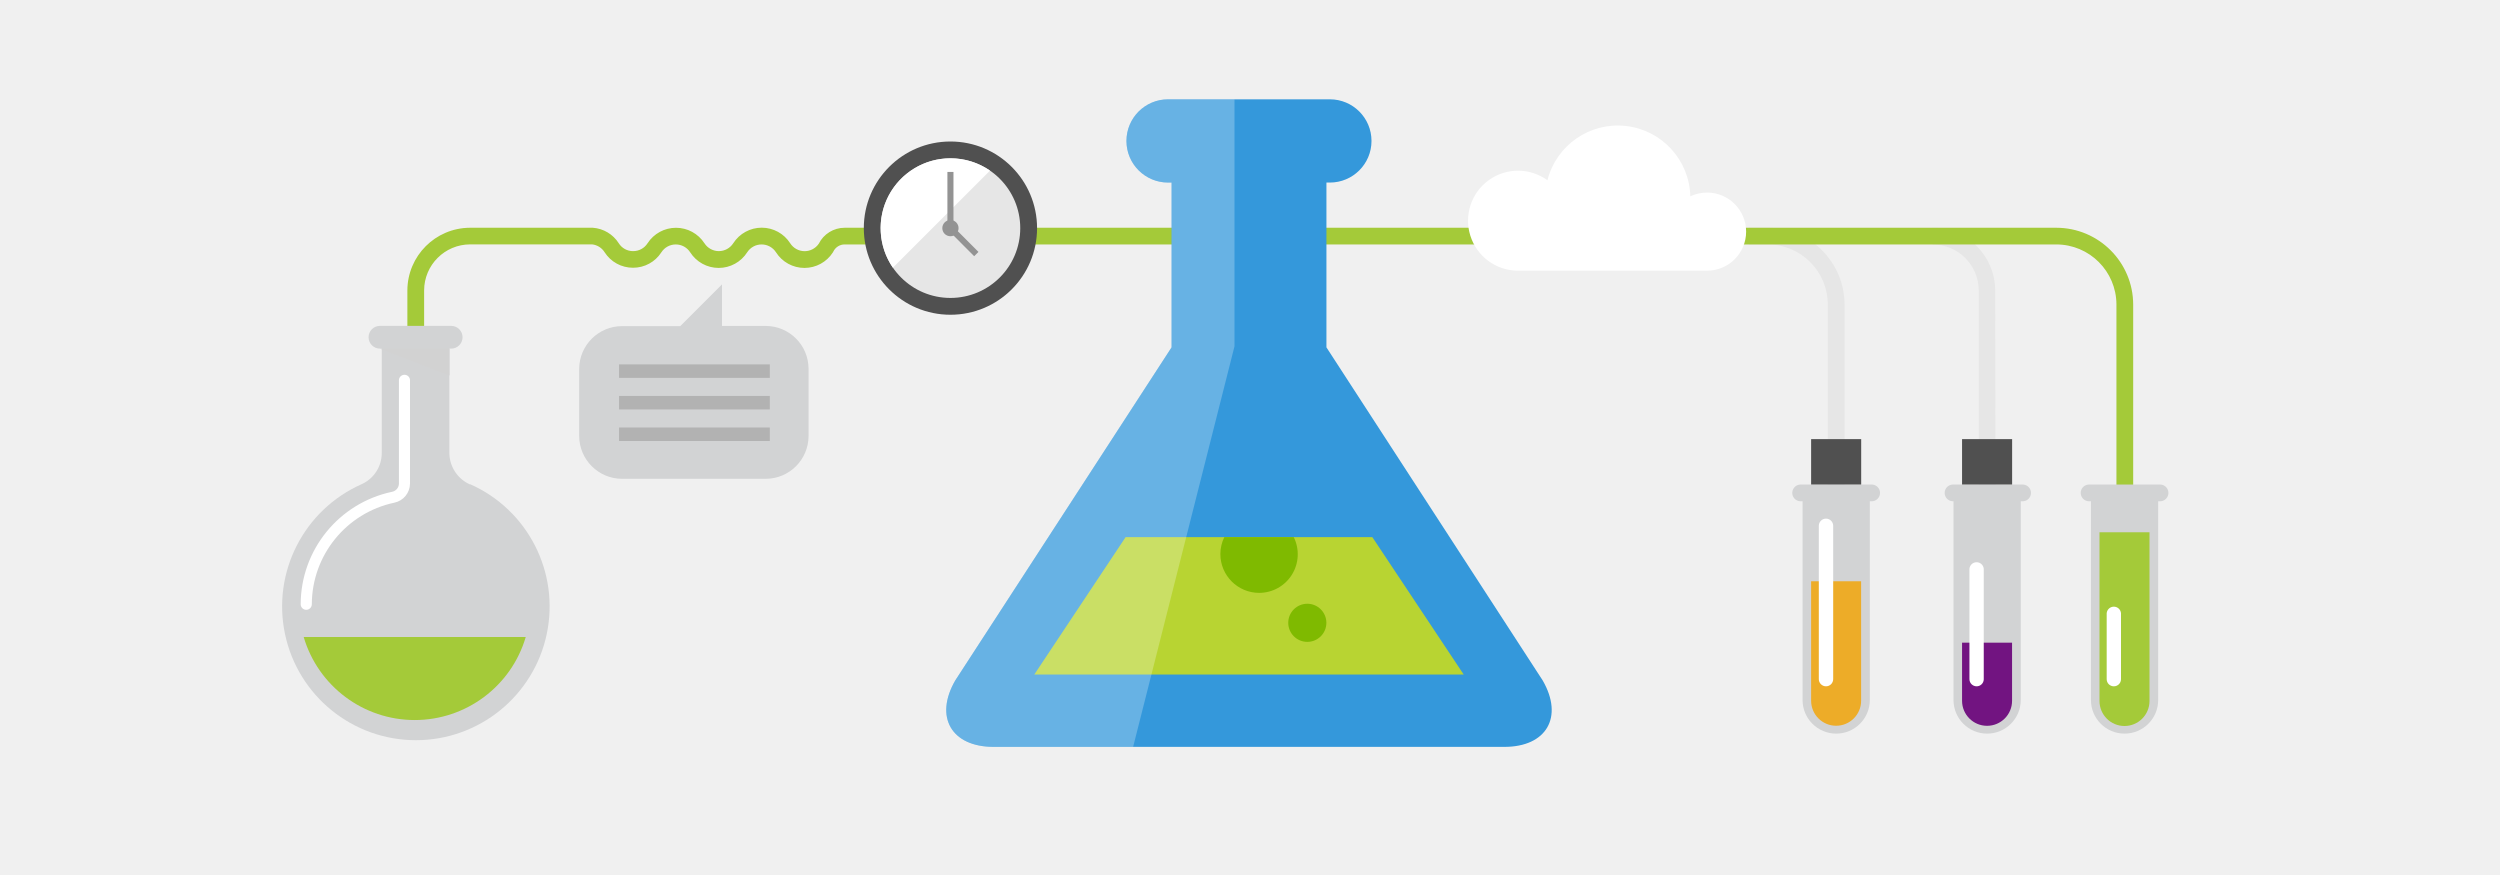
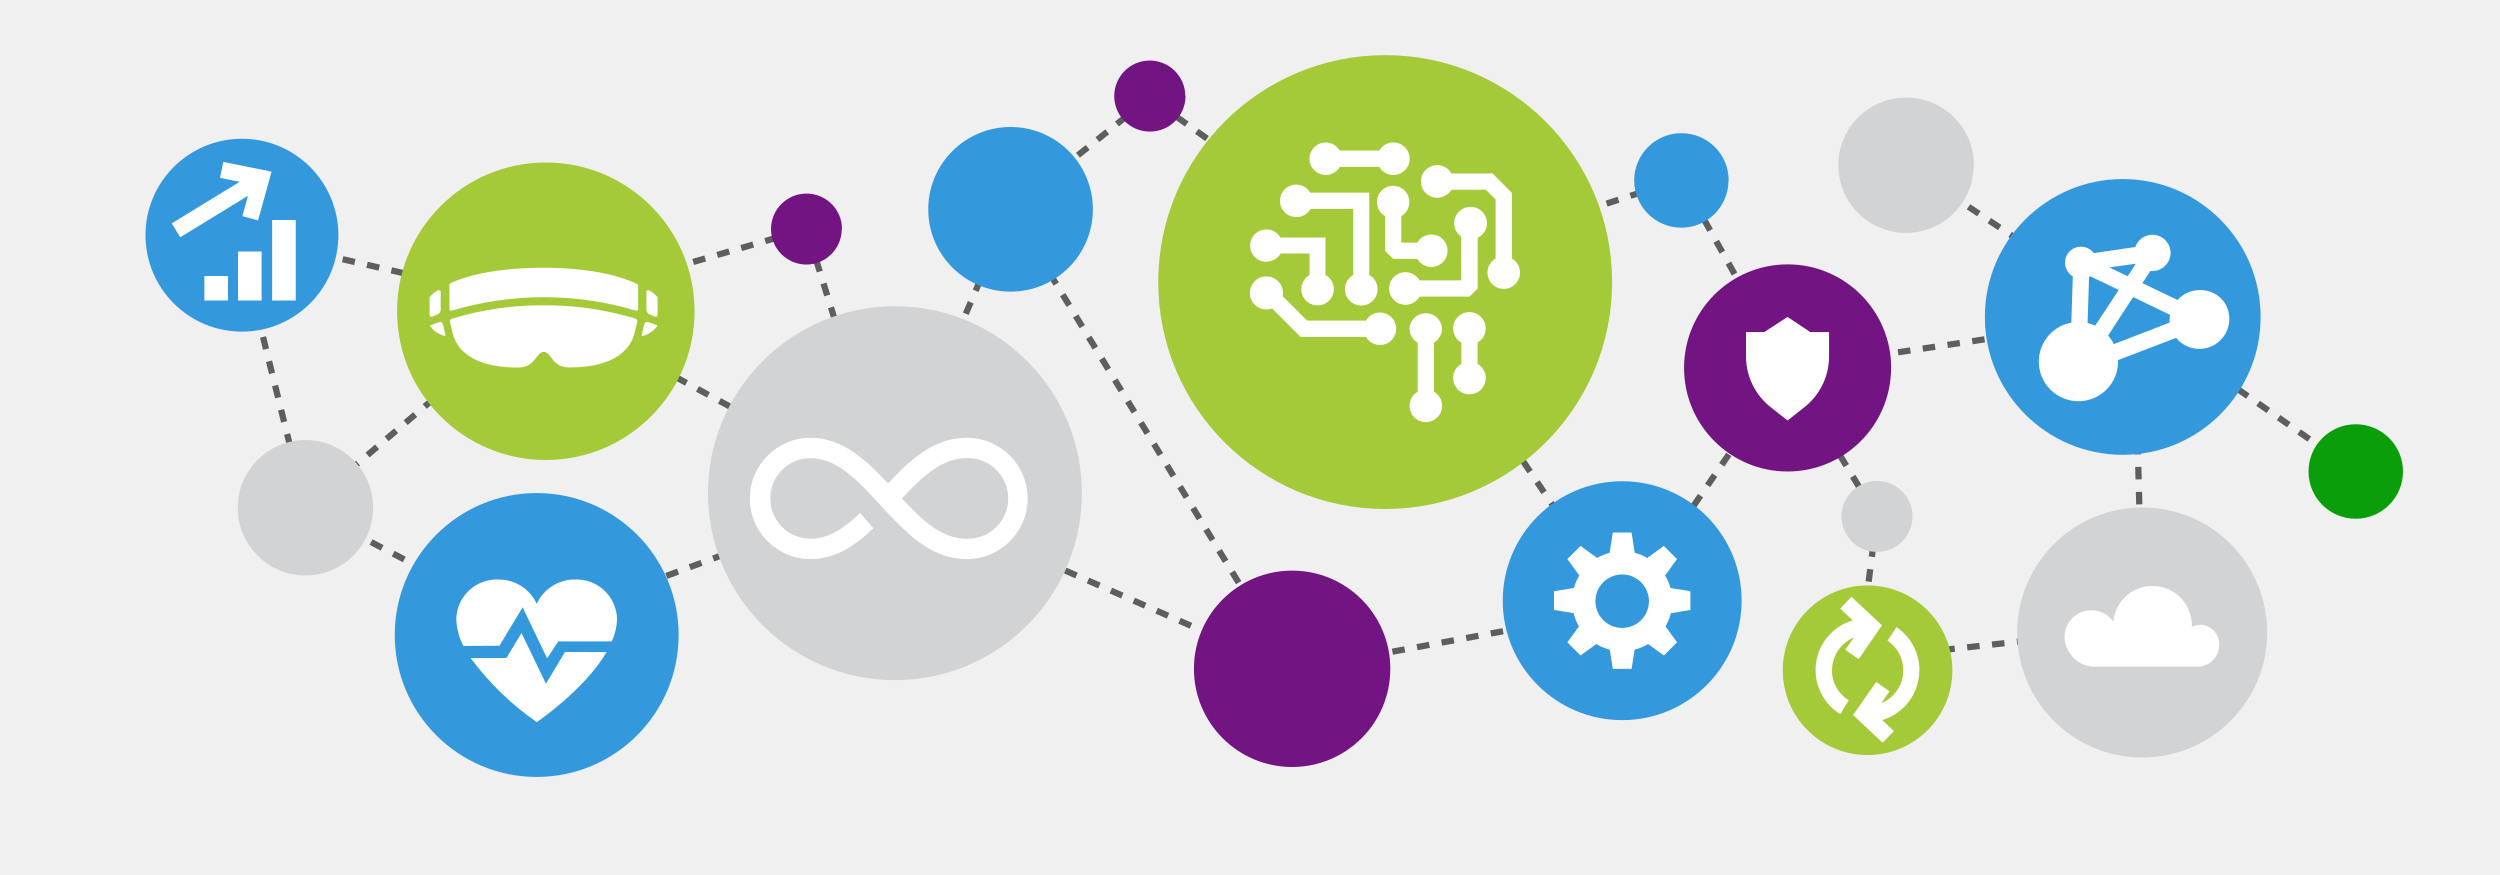
<svg xmlns="http://www.w3.org/2000/svg" id="Layer_1" data-name="Layer 1" viewBox="0 0 400 140">
  <defs>
-     <style>.cls-1{fill:#e6e6e6;}.cls-2{fill:#a4ca39;}.cls-3{fill:#d2d3d4;}.cls-4{fill:#edac28;}.cls-5{fill:#505050;}.cls-6{fill:#721481;}.cls-15,.cls-7{fill:#fff;}.cls-8{fill:#d2d2d2;}.cls-9{fill:#939393;}.cls-10{fill:none;stroke:#939393;stroke-miterlimit:10;stroke-width:0.97px;}.cls-11{fill:#b2b2b2;}.cls-12{fill:#3498db;}.cls-13{fill:#b8d432;}.cls-14{fill:#7fba00;}.cls-15{opacity:0.25;isolation:isolate;}</style>
+     <style>.cls-1{fill:none;stroke:#5d5f5e;stroke-miterlimit:10;stroke-dasharray:2 2;}.cls-2{fill:#3498dc;}.cls-3{fill:#0b9e0b;}.cls-4{fill:#d2d3d4;}.cls-5{fill:#721481;}.cls-6{fill:#fff;}.cls-7{fill:#a4ca39;}</style>
  </defs>
-   <path class="cls-1" d="M295.13,80.61h-2.68V48.73a9.63,9.63,0,0,0-9.63-9.62h-3V36.43h3a12.33,12.33,0,0,1,12.31,12.3Z" />
-   <path class="cls-1" d="M319.28,78.93H316.6V46.49a7.38,7.38,0,0,0-7.37-7.37V36.44a10.06,10.06,0,0,1,10,10.05Z" />
-   <path class="cls-2" d="M67.86,101.35H65.18V46.49a10.06,10.06,0,0,1,10-10.05H94.84A5.36,5.36,0,0,1,99,38.92a2.68,2.68,0,0,0,2.3,1.26,2.71,2.71,0,0,0,2.31-1.26v0a5.42,5.42,0,0,1,9.1,0,2.74,2.74,0,0,0,4.61,0,5.41,5.41,0,0,1,9.11,0A2.74,2.74,0,0,0,131,39a4.64,4.64,0,0,1,4.14-2.56H329a12.32,12.32,0,0,1,12.31,12.3V88.26h-2.68V48.73A9.63,9.63,0,0,0,329,39.11H135.12a2,2,0,0,0-1.77,1.11l-.08.15a5.4,5.4,0,0,1-9.11,0,2.74,2.74,0,0,0-4.61,0,5.41,5.41,0,0,1-9.12,0,2.74,2.74,0,0,0-4.61,0l0,0a5.37,5.37,0,0,1-4.54,2.47h0a5.38,5.38,0,0,1-4.55-2.49,2.7,2.7,0,0,0-2-1.25H75.23a7.38,7.38,0,0,0-7.37,7.37Z" />
-   <path class="cls-3" d="M299.35,77.53H288.22a1.34,1.34,0,1,0,0,2.67h.19V112a5.38,5.38,0,1,0,10.76,0V80.2h.18a1.34,1.34,0,1,0,0-2.67Z" />
-   <path class="cls-4" d="M289.78,93h8a0,0,0,0,1,0,0v19.12a4,4,0,0,1-4,4h0a4,4,0,0,1-4-4V93A0,0,0,0,1,289.78,93Z" />
-   <rect class="cls-5" x="289.78" y="70.26" width="8.01" height="7.26" />
-   <path class="cls-3" d="M323.5,77.53H312.37a1.34,1.34,0,0,0,0,2.67h.19V112a5.38,5.38,0,1,0,10.76,0V80.2h.18a1.34,1.34,0,1,0,0-2.67Z" />
-   <path class="cls-6" d="M313.93,102.83h8a0,0,0,0,1,0,0v9.3a4,4,0,0,1-4,4h0a4,4,0,0,1-4-4v-9.3a0,0,0,0,1,0,0Z" />
-   <rect class="cls-5" x="313.93" y="70.26" width="8.01" height="7.26" />
-   <path class="cls-3" d="M345.49,77.53H334.37a1.34,1.34,0,1,0,0,2.67h.18V112a5.38,5.38,0,0,0,5.38,5.38h0a5.38,5.38,0,0,0,5.38-5.38V80.2h.18a1.34,1.34,0,1,0,0-2.67Z" />
-   <path class="cls-2" d="M335.92,85.16h8a0,0,0,0,1,0,0v27a4,4,0,0,1-4,4h0a4,4,0,0,1-4-4v-27A0,0,0,0,1,335.92,85.16Z" />
-   <path class="cls-7" d="M273.13,30.81a6.3,6.3,0,0,0-2.68.6,11.61,11.61,0,0,0-22.86-2.57,8,8,0,1,0-4.82,14.47h30.36a6.25,6.25,0,0,0,0-12.5Z" />
-   <path class="cls-3" d="M75.22,77.52a5.55,5.55,0,0,1-3.32-5V55.78h.29a1.82,1.82,0,1,0,0-3.64H60.79a1.82,1.82,0,0,0,0,3.64h.29V72.47a5.46,5.46,0,0,1-3.22,5,21.4,21.4,0,1,0,17.36,0Z" />
-   <path class="cls-7" d="M49,97.57a.89.89,0,0,1-.89-.88,18.43,18.43,0,0,1,14.61-18,1.36,1.36,0,0,0,1.11-1.33V60.76a.89.89,0,0,1,1.77,0V77.38a3.14,3.14,0,0,1-2.51,3.05A16.67,16.67,0,0,0,49.89,96.69.89.89,0,0,1,49,97.57Z" />
-   <polygon class="cls-8" points="60.79 55.78 71.92 60.09 71.92 55.78 60.79 55.78" />
-   <path class="cls-2" d="M48.59,101.92a18.52,18.52,0,0,0,35.53,0Z" />
-   <path class="cls-7" d="M292.16,109.81a1.15,1.15,0,0,1-1.15-1.14V84.13a1.15,1.15,0,1,1,2.3,0v24.54A1.15,1.15,0,0,1,292.16,109.81Z" />
-   <path class="cls-7" d="M316.26,109.81a1.15,1.15,0,0,1-1.15-1.14V91a1.15,1.15,0,0,1,2.29,0v17.71A1.14,1.14,0,0,1,316.26,109.81Z" />
-   <path class="cls-7" d="M338.22,109.81a1.14,1.14,0,0,1-1.15-1.14V98.11a1.15,1.15,0,0,1,2.29,0v10.56A1.14,1.14,0,0,1,338.22,109.81Z" />
-   <circle class="cls-5" cx="152.07" cy="36.5" r="13.86" />
-   <circle class="cls-1" cx="152.07" cy="36.5" r="11.17" />
-   <path class="cls-7" d="M152.07,25.33a11.18,11.18,0,0,0-9.21,17.5L158.4,27.3A11.12,11.12,0,0,0,152.07,25.33Z" />
-   <circle class="cls-9" cx="152.07" cy="36.5" r="1.3" />
-   <line class="cls-10" x1="152.07" y1="27.51" x2="152.07" y2="36.5" />
-   <line class="cls-10" x1="152.07" y1="36.5" x2="156.21" y2="40.65" />
-   <path class="cls-3" d="M99.52,76.61h23a6.87,6.87,0,0,0,6.85-6.85V59a6.87,6.87,0,0,0-6.85-6.85h-7V45.5l-6.68,6.68H99.52A6.87,6.87,0,0,0,92.67,59V69.76A6.87,6.87,0,0,0,99.52,76.61Z" />
-   <rect class="cls-11" x="99.04" y="68.41" width="24.12" height="2.16" transform="translate(222.21 138.97) rotate(180)" />
-   <rect class="cls-11" x="99.04" y="63.36" width="24.12" height="2.16" transform="translate(222.21 128.87) rotate(180)" />
-   <rect class="cls-11" x="99.04" y="58.3" width="24.12" height="2.16" transform="translate(222.21 118.76) rotate(180)" />
-   <path class="cls-12" d="M246.83,108.87l-34.6-53.29V29.21h.55a6.66,6.66,0,1,0,0-13.32H186.89a6.66,6.66,0,1,0,0,13.32h.56V55.58l-34.61,53.29c-3.38,5.85-.61,10.63,6.14,10.63H240.7C247.45,119.5,250.21,114.72,246.83,108.87Z" />
-   <polygon class="cls-13" points="180.1 85.94 165.49 107.92 234.19 107.92 219.57 85.94 180.1 85.94" />
-   <path class="cls-14" d="M201.47,94.86A6.18,6.18,0,0,0,207,85.94H195.89a6.14,6.14,0,0,0-.63,2.71A6.21,6.21,0,0,0,201.47,94.86Z" />
-   <circle class="cls-14" cx="209.17" cy="99.65" r="3.05" />
-   <path class="cls-15" d="M152.84,108.87l34.61-53.29V29.21h-.56a6.66,6.66,0,1,1,0-13.32h10.63V55.41L181.3,119.5H159C152.23,119.5,149.46,114.72,152.84,108.87Z" />
+   <polyline class="cls-1" points="304.96 26.45 341.5 50.71 376.92 75.44" />
+   <polyline class="cls-1" points="259.64 97.45 286.01 59.01 269.03 28.65 221.64 44.21" />
+   <polygon class="cls-1" points="341.5 50.71 342.8 100.47 297.39 105.49 300.32 82.63 286.01 59.01 341.5 50.71" />
+   <polygon class="cls-1" points="87 48.85 142.23 78.89 129.04 36.65 87 48.85" />
+   <line class="cls-1" x1="161.69" y1="33.49" x2="206.75" y2="107.24" />
+   <polyline class="cls-1" points="142.23 78.89 85.06 100.17 48.87 81.24 38.04 37.63 87 48.85 48.87 81.24" />
+   <polyline class="cls-1" points="223.57 43.95 259.64 97.45 206.75 107.24 142.23 78.89 161.69 33.49 183.96 15.62 223.57 43.95" />
+   <path class="cls-2" d="M174.86,33.49a13.17,13.17,0,1,1-13.17-13.17,13.17,13.17,0,0,1,13.17,13.17h0" />
+   <path class="cls-2" d="M276.59,28.87A7.56,7.56,0,1,0,269,36.43h0a7.55,7.55,0,0,0,7.56-7.55h0" />
+   <path class="cls-3" d="M384.48,75.44A7.56,7.56,0,1,0,376.92,83h0a7.56,7.56,0,0,0,7.56-7.56h0" />
+   <path class="cls-4" d="M306,82.63a5.68,5.68,0,1,0-5.68,5.68A5.68,5.68,0,0,0,306,82.63h0" />
+   <path class="cls-4" d="M315.79,26.44A10.83,10.83,0,1,1,305,15.61h0a10.83,10.83,0,0,1,10.83,10.83h0" />
+   <path class="cls-4" d="M59.7,81.23A10.83,10.83,0,1,1,48.86,70.41h0A10.82,10.82,0,0,1,59.7,81.23h0" />
+   <path class="cls-5" d="M222.45,107a15.71,15.71,0,1,1-15.7-15.7h0a15.7,15.7,0,0,1,15.7,15.7h0" />
+   <path class="cls-5" d="M189.64,15.37A5.68,5.68,0,1,0,184,21.05h0a5.68,5.68,0,0,0,5.68-5.68" />
+   <path class="cls-5" d="M134.72,36.65A5.68,5.68,0,1,0,129,42.33h0a5.68,5.68,0,0,0,5.68-5.68" />
+   <path class="cls-4" d="M362.75,101.2a20,20,0,1,1-19.95-20,19.95,19.95,0,0,1,19.95,20h0" />
+   <path class="cls-6" d="M352.05,100a3.16,3.16,0,0,0-1.35.3c0-.1,0-.2,0-.3a6.3,6.3,0,0,0-12.57-.56,4.3,4.3,0,0,0-7,5l.06.07a4.74,4.74,0,0,0,3.45,2.15h17.36a3.54,3.54,0,0,0,3.08-3.64,3.14,3.14,0,0,0-3.08-3.07" />
+   <path class="cls-2" d="M54.14,37.63A15.43,15.43,0,1,0,38.71,53.06,15.43,15.43,0,0,0,54.14,37.63h0" />
+   <rect class="cls-6" x="32.7" y="44.16" width="3.78" height="3.92" />
+   <rect class="cls-6" x="38.08" y="40.24" width="3.78" height="7.84" />
+   <rect class="cls-6" x="43.54" y="35.2" width="3.78" height="12.88" />
+   <polygon class="cls-6" points="35.73 25.91 35.21 28.46 38.34 29.09 27.48 35.74 28.84 37.96 39.68 31.32 38.78 34.58 41.29 35.27 43.45 27.46 35.73 25.91" />
+   <path class="cls-7" d="M257.94,45.12a36.31,36.31,0,1,1-36.31-36.3,36.31,36.31,0,0,1,36.31,36.3" />
+   <path class="cls-6" d="M202.67,41.85a2.6,2.6,0,0,0,2.25-1.3h4.61V44a2.6,2.6,0,1,0,3.55,1,2.55,2.55,0,0,0-1-1V38h-7.21a2.6,2.6,0,1,0-2.25,3.9" />
+   <path class="cls-6" d="M235.26,33.1a2.61,2.61,0,0,0-1.47,4.76v7h-6.66a2.61,2.61,0,1,0,0,2.6h8l1.3-1.3V38.05a2.6,2.6,0,0,0-1.13-4.95" />
+   <path class="cls-6" d="M241.9,41.36V30.85l-3.09-3.1h-6.58a2.61,2.61,0,1,0-1,3.56,2.65,2.65,0,0,0,1-.95h5.5l1.57,1.56v9.44a2.61,2.61,0,1,0,2.6,0" />
+   <path class="cls-6" d="M229,37.52a2.6,2.6,0,1,1-2.24,3.9h-3.86l-1.29-1.29V34.58a2.6,2.6,0,1,1,2.59,0v4.25h2.56A2.61,2.61,0,0,1,229,37.52" />
+   <path class="cls-6" d="M212.11,28a2.61,2.61,0,0,0,2.26-1.3h6.31a2.61,2.61,0,1,0,.95-3.56,2.7,2.7,0,0,0-.95.95h-6.32A2.6,2.6,0,1,0,212.12,28" />
+   <path class="cls-6" d="M207.45,34.73a2.6,2.6,0,0,0,2.25-1.3h6.82V44a2.61,2.61,0,1,0,3.56,1,2.55,2.55,0,0,0-1-1V30.83h-9.44a2.6,2.6,0,1,0-2.24,3.9" />
+   <path class="cls-6" d="M220.79,50a2.6,2.6,0,0,0-2.24,1.3h-9.4l-3.92-3.92a2.42,2.42,0,0,0,.05-.47,2.65,2.65,0,1,0-2.69,2.61,2.83,2.83,0,0,0,.95-.16l4.55,4.55h10.46A2.6,2.6,0,1,0,220.8,50" />
+   <path class="cls-6" d="M230.73,52.56a2.61,2.61,0,0,0-5.21,0,2.62,2.62,0,0,0,1.31,2.27v7.84a2.61,2.61,0,1,0,2.6,0V54.81a2.6,2.6,0,0,0,1.3-2.25" />
+   <path class="cls-6" d="M237.71,52.56a2.61,2.61,0,1,0-3.9,2.25v3.41a2.61,2.61,0,1,0,2.6,0V54.81a2.6,2.6,0,0,0,1.3-2.25" />
+   <path class="cls-7" d="M111.13,49.77A23.8,23.8,0,1,1,87.33,26h0a23.8,23.8,0,0,1,23.8,23.8h0" />
+   <path class="cls-6" d="M87,56.29c1.17,0,1.33,2.5,4,2.5,9.14,0,10.24-4.4,10.59-5.74.19-.74.31-1.26.37-1.57a.42.42,0,0,0-.29-.5A49.11,49.11,0,0,0,87,48.85h0A49.11,49.11,0,0,0,72.28,51a.42.42,0,0,0-.29.5c.06.31.18.83.37,1.57.35,1.34,1.45,5.74,10.59,5.74,2.7,0,2.86-2.5,4-2.5Z" />
+   <path class="cls-6" d="M71.91,49.45V45.61a.36.36,0,0,1,.2-.32c1-.48,5.51-2.45,14.87-2.45s14,2.1,14.93,2.6a.34.34,0,0,1,.19.31v3.7a.26.26,0,0,1-.25.26h-.08a51.54,51.54,0,0,0-29.53,0,.25.25,0,0,1-.31-.18h0a.15.15,0,0,1,0-.07" />
+   <path class="cls-6" d="M70.51,49.57V46.69a.26.26,0,0,0-.25-.27.3.3,0,0,0-.16,0,6.16,6.16,0,0,0-1.37,1.12v2.86a.27.27,0,0,0,.27.27l.1,0,.88-.35a.83.83,0,0,0,.53-.78" />
+   <path class="cls-6" d="M70.85,51.82l.43,1.85a.1.1,0,0,1-.06.11h0a4.27,4.27,0,0,1-2.39-1.59.1.1,0,0,1,0-.13h0c.43-.18,1.08-.4,1.5-.53a.41.41,0,0,1,.51.26h0v0" />
+   <path class="cls-6" d="M103.43,49.57V46.69a.26.26,0,0,1,.25-.27.28.28,0,0,1,.16,0,6.16,6.16,0,0,1,1.37,1.12v2.86a.27.27,0,0,1-.27.27l-.1,0-.88-.35a.83.83,0,0,1-.53-.78" />
+   <path class="cls-6" d="M103.09,51.82l-.43,1.85a.1.1,0,0,0,.06.11h.06a4.28,4.28,0,0,0,2.38-1.59.1.1,0,0,0,0-.13h0c-.44-.18-1.09-.4-1.5-.53a.41.41,0,0,0-.52.27h0v0" />
+   <path class="cls-2" d="M361.7,50.72a22.06,22.06,0,1,1-22.06-22.07A22.06,22.06,0,0,1,361.7,50.72h0" />
+   <path class="cls-6" d="M352,46.41A4.79,4.79,0,0,0,348.4,48l-5.62-2.7,1.28-1.94c.11,0,.21,0,.32,0a2.9,2.9,0,1,0-2.73-3.84L335,40.5a2.55,2.55,0,1,0-4,3.16,2.62,2.62,0,0,0,.65.59l-.24,7.37a6.34,6.34,0,1,0,7.48,6.23,2,2,0,0,0,0-.24l9.29-3.55a4.8,4.8,0,0,0,7.69-5.73A4.75,4.75,0,0,0,352,46.4m-16.77,5.71a6.51,6.51,0,0,0-1.22-.42l.24-7.38.19-.1L339,46.39Zm2.26-9.33,4.24-.58-1.31,2Zm.73,12.28a6.2,6.2,0,0,0-.92-1.37l4-6.16,5.91,2.85a5.56,5.56,0,0,0-.08.82c0,.15,0,.28,0,.42Z" />
+   <path class="cls-5" d="M302.59,58.87A16.57,16.57,0,1,0,286,75.44a16.57,16.57,0,0,0,16.57-16.57h0" />
+   <path class="cls-6" d="M289.64,53.13,286,50.71l-3.72,2.42h-2.92v4.09a10.41,10.41,0,0,0,4.11,8.06l2.54,2,2.53-2a10.36,10.36,0,0,0,4.11-8.06V53.13Z" />
+   <path class="cls-4" d="M173.1,78.86A29.91,29.91,0,1,1,143.19,49h0a29.91,29.91,0,0,1,29.91,29.9h0" />
+   <path class="cls-6" d="M154.59,70.05c-5.16,0-9,3.53-12.5,7.31-3.53-3.77-7.29-7.31-12.41-7.31a9.7,9.7,0,0,0,0,19.4c4,0,7.18-2.17,10.06-4.92l-2.12-2.46c-2.46,2.37-5,4.13-7.93,4.13a6.45,6.45,0,0,1,0-12.9c3.85,0,7,3,10.19,6.46l2.22,2.38c3.55,3.79,7.33,7.31,12.5,7.31a9.7,9.7,0,0,0,.25-19.4h-.26m0,16.15c-3.92,0-7.07-3-10.29-6.44,3.23-3.46,6.38-6.46,10.29-6.46a6.45,6.45,0,0,1,.55,12.89h-.55" />
+   <path class="cls-2" d="M278.66,96.11a19.11,19.11,0,1,0-19.1,19.11,19.11,19.11,0,0,0,19.1-19.11" />
+   <path class="cls-6" d="M270.46,97.6v-3l-3.18-.52a8,8,0,0,0-.86-2l1.9-2.63-2.11-2.1-2.65,1.92a8.1,8.1,0,0,0-2-.82l-.51-3.25h-3l-.51,3.25a8.1,8.1,0,0,0-2,.82l-2.65-1.92-2.11,2.1,1.91,2.63a7.73,7.73,0,0,0-.87,2l-3.18.52v3l3.14.5a7.66,7.66,0,0,0,.85,2.12l-1.85,2.55,2.1,2.11,2.52-1.83a8,8,0,0,0,2.16.9l.49,3.07h3l.49-3.07a8,8,0,0,0,2.15-.9l2.53,1.83,2.11-2.11-1.85-2.54a8.5,8.5,0,0,0,.86-2.12Zm-10.91,2.87a4.28,4.28,0,1,1,4.28-4.27h0a4.27,4.27,0,0,1-4.28,4.27h0" />
+   <path class="cls-7" d="M312.38,107.24a13.57,13.57,0,1,0-13.56,13.57h0a13.57,13.57,0,0,0,13.56-13.57" />
+   <path class="cls-6" d="M293.13,107.24a5.7,5.7,0,0,1,3.52-5.26l-1.41,2,2.15,1.48,3.73-5.41-4.91-4.57-1.77,1.91,2,1.87a8.28,8.28,0,0,0-2,15l1.36-2.21a5.64,5.64,0,0,1-2.7-4.85" />
+   <path class="cls-6" d="M307.11,107.24a8.28,8.28,0,0,0-3.67-6.89L302,102.51a5.7,5.7,0,0,1-1,10l1.32-1.91-2.13-1.49-3.69,5.29,4.72,4.45,1.79-1.89-1.86-1.75a8.3,8.3,0,0,0,5.94-8" />
+   <path class="cls-2" d="M108.58,101.59a22.71,22.71,0,1,1-22.71-22.7h0a22.71,22.71,0,0,1,22.71,22.7h0" />
+   <path class="cls-6" d="M90.4,104.32l-3.05,5.07-3.91-8.11-2.41,4H75.3a45,45,0,0,0,10.58,10.26s7.69-5.21,11.17-11.21Z" />
+   <path class="cls-6" d="M79.91,103.32l3.71-6.15,3.92,8.16,1.8-2.71h8.55A9.36,9.36,0,0,0,98.73,99a6.49,6.49,0,0,0-6.67-6.28,6.69,6.69,0,0,0-6.18,3.88,6.71,6.71,0,0,0-6.17-3.88A6.49,6.49,0,0,0,73,99a10,10,0,0,0,1.15,4.35Z" />
</svg>
